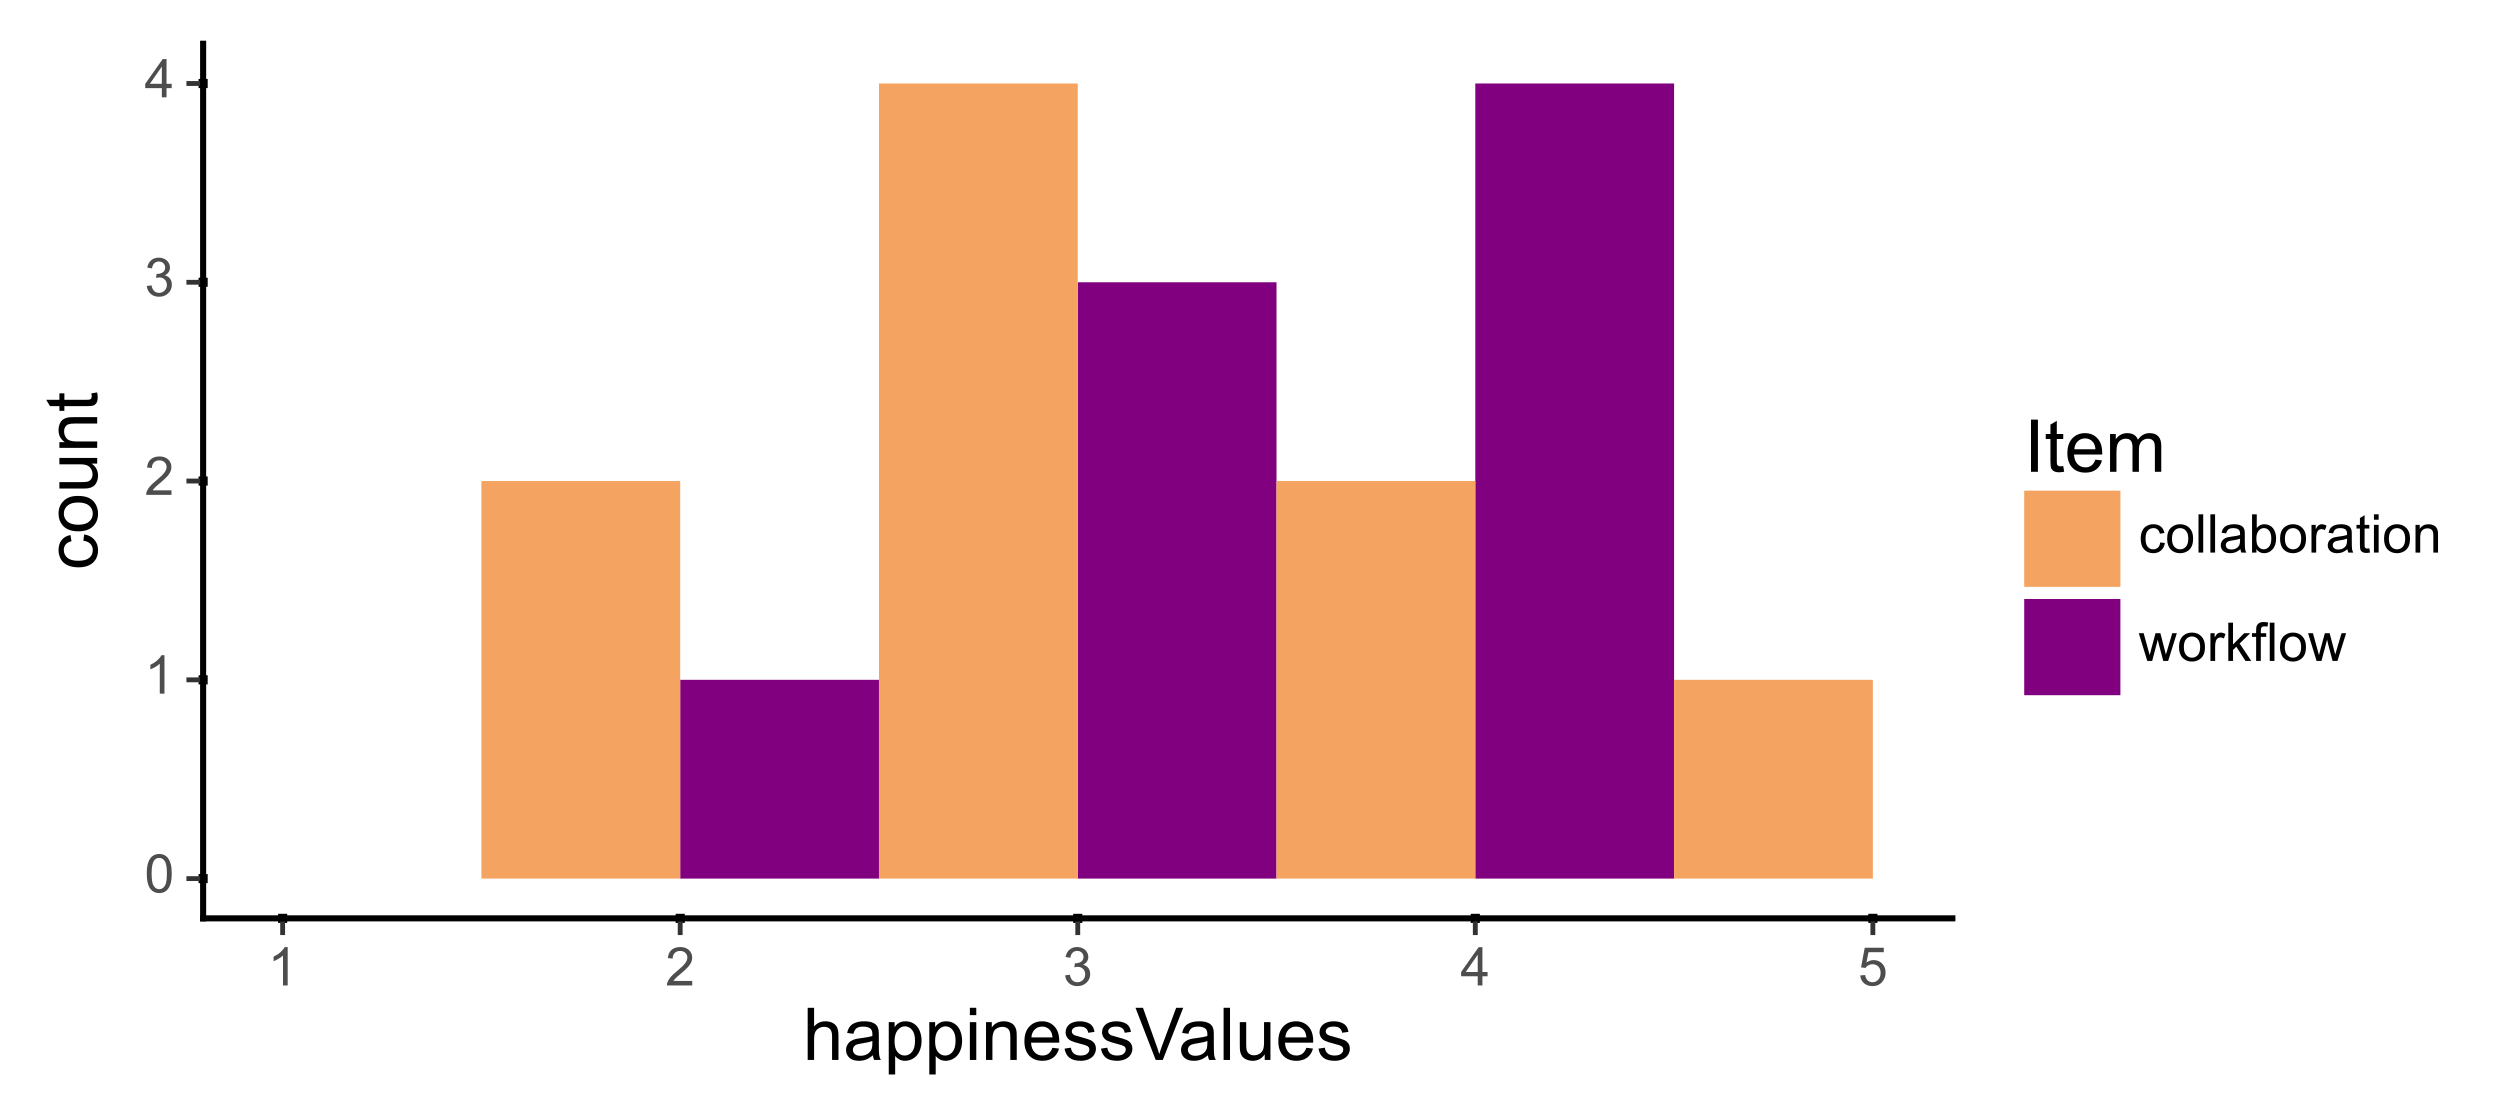
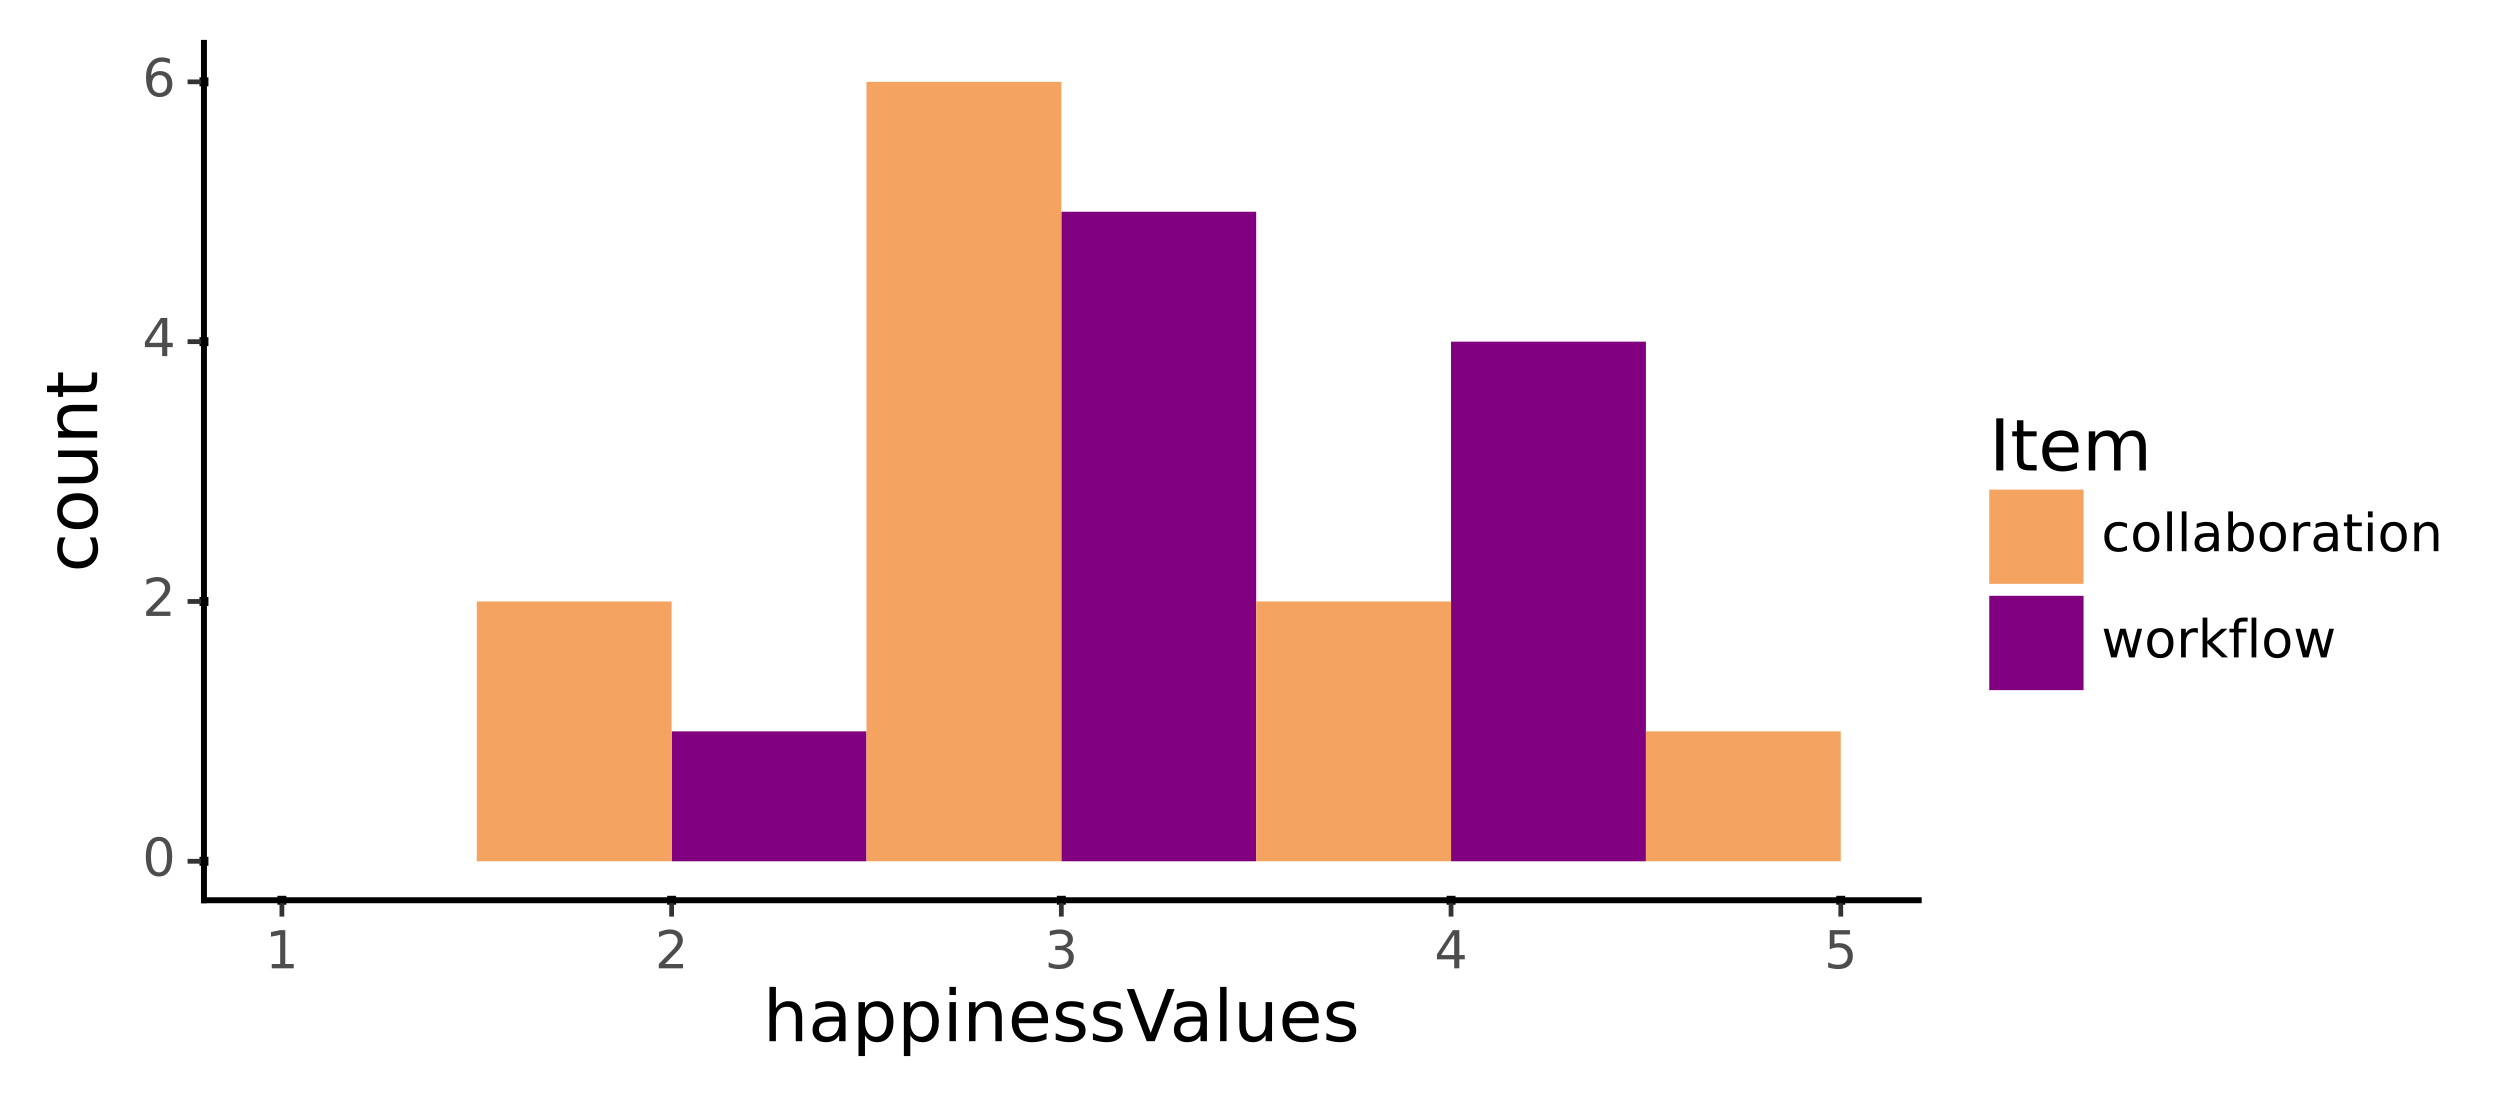
- <svg xmlns="http://www.w3.org/2000/svg" xmlns:xlink="http://www.w3.org/1999/xlink" width="411.607pt" height="184.098pt" viewBox="0 0 411.607 184.098" version="1.1">
+ <svg xmlns="http://www.w3.org/2000/svg" xmlns:xlink="http://www.w3.org/1999/xlink" width="419.886pt" height="185.8pt" viewBox="0 0 419.886 185.8" version="1.1">
  <defs>
    <style type="text/css">*{stroke-linejoin: round; stroke-linecap: butt}</style>
  </defs>
  <g id="figure_1">
    <g id="patch_1">
-       <path d="M 0 184.098  L 411.607 184.098  L 411.607 0  L 0 0  z " style="fill: #ffffff; stroke: #ffffff; stroke-linejoin: miter" />
+       <path d="M 0 185.8  L 419.886 185.8  L 419.886 0  L 0 0  z " style="fill: #ffffff; stroke: #ffffff; stroke-linejoin: miter" />
    </g>
    <g id="axes_1">
      <g id="patch_2">
-         <path d="M 33.444 151.2  L 321.444 151.2  L 321.444 7.2  L 33.444 7.2  z " style="fill: #ffffff" />
+         <path d="M 34.256 151.2  L 322.256 151.2  L 322.256 7.2  L 34.256 7.2  z " style="fill: #ffffff" />
      </g>
      <g id="matplotlib.axis_1">
        <g id="xtick_1">
          <g id="line2d_1">
-             <path d="M 46.535 151.2  " style="fill: none; stroke: #000000; stroke-width: 1.5; stroke-linecap: square" />
+             <path d="M 47.347 151.2  " style="fill: none; stroke: #000000; stroke-width: 1.5; stroke-linecap: square" />
            <defs>
-               <path id="m1991c76f01" d="M 0 0  L 0 2.75  " style="stroke: #333333; stroke-width: 0.8" />
+               <path id="mf382cd0d1a" d="M 0 0  L 0 2.75  " style="stroke: #333333; stroke-width: 0.8" />
            </defs>
            <g>
-               <use xlink:href="#m1991c76f01" x="46.535" y="151.2" style="stroke: #333333; stroke-width: 0.8" />
+               <use xlink:href="#mf382cd0d1a" x="47.347" y="151.2" style="stroke: #333333; stroke-width: 0.8" />
            </g>
          </g>
          <g id="text_1">
-             <g style="fill: #4d4d4d" transform="translate(44.08785 162.2489) scale(0.088 -0.088)">
-               <defs>
-                 <path id="ArialMT-31" d="M 2384 0  L 1822 0  L 1822 3584  Q 1619 3391 1289 3197  Q 959 3003 697 2906  L 697 3450  Q 1169 3672 1522 3987  Q 1875 4303 2022 4600  L 2384 4600  L 2384 0  z " transform="scale(0.015625)" />
-               </defs>
-               <use xlink:href="#ArialMT-31" />
+             <g style="fill: #4d4d4d" transform="translate(44.54728 162.6366) scale(0.088 -0.088)">
+               <defs>
+                 <path id="DejaVuSans-31" d="M 794 531  L 1825 531  L 1825 4091  L 703 3866  L 703 4441  L 1819 4666  L 2450 4666  L 2450 531  L 3481 531  L 3481 0  L 794 0  L 794 531  z " transform="scale(0.015625)" />
+               </defs>
+               <use xlink:href="#DejaVuSans-31" />
            </g>
          </g>
        </g>
        <g id="xtick_2">
          <g id="line2d_2">
-             <path d="M 111.989 151.2  " style="fill: none; stroke: #000000; stroke-width: 1.5; stroke-linecap: square" />
-             <g>
-               <use xlink:href="#m1991c76f01" x="111.989" y="151.2" style="stroke: #333333; stroke-width: 0.8" />
+             <path d="M 112.801 151.2  " style="fill: none; stroke: #000000; stroke-width: 1.5; stroke-linecap: square" />
+             <g>
+               <use xlink:href="#mf382cd0d1a" x="112.801" y="151.2" style="stroke: #333333; stroke-width: 0.8" />
            </g>
          </g>
          <g id="text_2">
-             <g style="fill: #4d4d4d" transform="translate(109.5424 162.2489) scale(0.088 -0.088)">
-               <defs>
-                 <path id="ArialMT-32" d="M 3222 541  L 3222 0  L 194 0  Q 188 203 259 391  Q 375 700 629 1000  Q 884 1300 1366 1694  Q 2113 2306 2375 2664  Q 2638 3022 2638 3341  Q 2638 3675 2398 3904  Q 2159 4134 1775 4134  Q 1369 4134 1125 3890  Q 881 3647 878 3216  L 300 3275  Q 359 3922 746 4261  Q 1134 4600 1788 4600  Q 2447 4600 2831 4234  Q 3216 3869 3216 3328  Q 3216 3053 3103 2787  Q 2991 2522 2730 2228  Q 2469 1934 1863 1422  Q 1356 997 1212 845  Q 1069 694 975 541  L 3222 541  z " transform="scale(0.015625)" />
-               </defs>
-               <use xlink:href="#ArialMT-32" />
+             <g style="fill: #4d4d4d" transform="translate(110.0018 162.6366) scale(0.088 -0.088)">
+               <defs>
+                 <path id="DejaVuSans-32" d="M 1228 531  L 3431 531  L 3431 0  L 469 0  L 469 531  Q 828 903 1448 1529  Q 2069 2156 2228 2338  Q 2531 2678 2651 2914  Q 2772 3150 2772 3378  Q 2772 3750 2511 3984  Q 2250 4219 1831 4219  Q 1534 4219 1204 4116  Q 875 4013 500 3803  L 500 4441  Q 881 4594 1212 4672  Q 1544 4750 1819 4750  Q 2544 4750 2975 4387  Q 3406 4025 3406 3419  Q 3406 3131 3298 2873  Q 3191 2616 2906 2266  Q 2828 2175 2409 1742  Q 1991 1309 1228 531  z " transform="scale(0.015625)" />
+               </defs>
+               <use xlink:href="#DejaVuSans-32" />
            </g>
          </g>
        </g>
        <g id="xtick_3">
          <g id="line2d_3">
-             <path d="M 177.444 151.2  " style="fill: none; stroke: #000000; stroke-width: 1.5; stroke-linecap: square" />
-             <g>
-               <use xlink:href="#m1991c76f01" x="177.444" y="151.2" style="stroke: #333333; stroke-width: 0.8" />
+             <path d="M 178.256 151.2  " style="fill: none; stroke: #000000; stroke-width: 1.5; stroke-linecap: square" />
+             <g>
+               <use xlink:href="#mf382cd0d1a" x="178.256" y="151.2" style="stroke: #333333; stroke-width: 0.8" />
            </g>
          </g>
          <g id="text_3">
-             <g style="fill: #4d4d4d" transform="translate(174.9969 162.2489) scale(0.088 -0.088)">
-               <defs>
-                 <path id="ArialMT-33" d="M 269 1209  L 831 1284  Q 928 806 1161 595  Q 1394 384 1728 384  Q 2125 384 2398 659  Q 2672 934 2672 1341  Q 2672 1728 2419 1979  Q 2166 2231 1775 2231  Q 1616 2231 1378 2169  L 1441 2663  Q 1497 2656 1531 2656  Q 1891 2656 2178 2843  Q 2466 3031 2466 3422  Q 2466 3731 2256 3934  Q 2047 4138 1716 4138  Q 1388 4138 1169 3931  Q 950 3725 888 3313  L 325 3413  Q 428 3978 793 4289  Q 1159 4600 1703 4600  Q 2078 4600 2393 4439  Q 2709 4278 2876 4000  Q 3044 3722 3044 3409  Q 3044 3113 2884 2869  Q 2725 2625 2413 2481  Q 2819 2388 3044 2092  Q 3269 1797 3269 1353  Q 3269 753 2831 336  Q 2394 -81 1725 -81  Q 1122 -81 723 278  Q 325 638 269 1209  z " transform="scale(0.015625)" />
-               </defs>
-               <use xlink:href="#ArialMT-33" />
+             <g style="fill: #4d4d4d" transform="translate(175.4564 162.6366) scale(0.088 -0.088)">
+               <defs>
+                 <path id="DejaVuSans-33" d="M 2597 2516  Q 3050 2419 3304 2112  Q 3559 1806 3559 1356  Q 3559 666 3084 287  Q 2609 -91 1734 -91  Q 1441 -91 1130 -33  Q 819 25 488 141  L 488 750  Q 750 597 1062 519  Q 1375 441 1716 441  Q 2309 441 2620 675  Q 2931 909 2931 1356  Q 2931 1769 2642 2001  Q 2353 2234 1838 2234  L 1294 2234  L 1294 2753  L 1863 2753  Q 2328 2753 2575 2939  Q 2822 3125 2822 3475  Q 2822 3834 2567 4026  Q 2313 4219 1838 4219  Q 1578 4219 1281 4162  Q 984 4106 628 3988  L 628 4550  Q 988 4650 1302 4700  Q 1616 4750 1894 4750  Q 2613 4750 3031 4423  Q 3450 4097 3450 3541  Q 3450 3153 3228 2886  Q 3006 2619 2597 2516  z " transform="scale(0.015625)" />
+               </defs>
+               <use xlink:href="#DejaVuSans-33" />
            </g>
          </g>
        </g>
        <g id="xtick_4">
          <g id="line2d_4">
-             <path d="M 242.898 151.2  " style="fill: none; stroke: #000000; stroke-width: 1.5; stroke-linecap: square" />
-             <g>
-               <use xlink:href="#m1991c76f01" x="242.898" y="151.2" style="stroke: #333333; stroke-width: 0.8" />
+             <path d="M 243.71 151.2  " style="fill: none; stroke: #000000; stroke-width: 1.5; stroke-linecap: square" />
+             <g>
+               <use xlink:href="#mf382cd0d1a" x="243.71" y="151.2" style="stroke: #333333; stroke-width: 0.8" />
            </g>
          </g>
          <g id="text_4">
-             <g style="fill: #4d4d4d" transform="translate(240.4515 162.2489) scale(0.088 -0.088)">
-               <defs>
-                 <path id="ArialMT-34" d="M 2069 0  L 2069 1097  L 81 1097  L 81 1613  L 2172 4581  L 2631 4581  L 2631 1613  L 3250 1613  L 3250 1097  L 2631 1097  L 2631 0  L 2069 0  z M 2069 1613  L 2069 3678  L 634 1613  L 2069 1613  z " transform="scale(0.015625)" />
-               </defs>
-               <use xlink:href="#ArialMT-34" />
+             <g style="fill: #4d4d4d" transform="translate(240.9109 162.6366) scale(0.088 -0.088)">
+               <defs>
+                 <path id="DejaVuSans-34" d="M 2419 4116  L 825 1625  L 2419 1625  L 2419 4116  z M 2253 4666  L 3047 4666  L 3047 1625  L 3713 1625  L 3713 1100  L 3047 1100  L 3047 0  L 2419 0  L 2419 1100  L 313 1100  L 313 1709  L 2253 4666  z " transform="scale(0.015625)" />
+               </defs>
+               <use xlink:href="#DejaVuSans-34" />
            </g>
          </g>
        </g>
        <g id="xtick_5">
          <g id="line2d_5">
-             <path d="M 308.353 151.2  " style="fill: none; stroke: #000000; stroke-width: 1.5; stroke-linecap: square" />
-             <g>
-               <use xlink:href="#m1991c76f01" x="308.353" y="151.2" style="stroke: #333333; stroke-width: 0.8" />
+             <path d="M 309.165 151.2  " style="fill: none; stroke: #000000; stroke-width: 1.5; stroke-linecap: square" />
+             <g>
+               <use xlink:href="#mf382cd0d1a" x="309.165" y="151.2" style="stroke: #333333; stroke-width: 0.8" />
            </g>
          </g>
          <g id="text_5">
-             <g style="fill: #4d4d4d" transform="translate(305.906 162.2489) scale(0.088 -0.088)">
-               <defs>
-                 <path id="ArialMT-35" d="M 266 1200  L 856 1250  Q 922 819 1161 601  Q 1400 384 1738 384  Q 2144 384 2425 690  Q 2706 997 2706 1503  Q 2706 1984 2436 2262  Q 2166 2541 1728 2541  Q 1456 2541 1237 2417  Q 1019 2294 894 2097  L 366 2166  L 809 4519  L 3088 4519  L 3088 3981  L 1259 3981  L 1013 2750  Q 1425 3038 1878 3038  Q 2478 3038 2890 2622  Q 3303 2206 3303 1553  Q 3303 931 2941 478  Q 2500 -78 1738 -78  Q 1113 -78 717 272  Q 322 622 266 1200  z " transform="scale(0.015625)" />
-               </defs>
-               <use xlink:href="#ArialMT-35" />
+             <g style="fill: #4d4d4d" transform="translate(306.3655 162.6366) scale(0.088 -0.088)">
+               <defs>
+                 <path id="DejaVuSans-35" d="M 691 4666  L 3169 4666  L 3169 4134  L 1269 4134  L 1269 2991  Q 1406 3038 1543 3061  Q 1681 3084 1819 3084  Q 2600 3084 3056 2656  Q 3513 2228 3513 1497  Q 3513 744 3044 326  Q 2575 -91 1722 -91  Q 1428 -91 1123 -41  Q 819 9 494 109  L 494 744  Q 775 591 1075 516  Q 1375 441 1709 441  Q 2250 441 2565 725  Q 2881 1009 2881 1497  Q 2881 1984 2565 2268  Q 2250 2553 1709 2553  Q 1456 2553 1204 2497  Q 953 2441 691 2322  L 691 4666  z " transform="scale(0.015625)" />
+               </defs>
+               <use xlink:href="#DejaVuSans-35" />
            </g>
          </g>
        </g>
        <g id="xtick_6" />
        <g id="xtick_7" />
        <g id="xtick_8" />
        <g id="xtick_9" />
        <g id="text_6">
-           <g transform="translate(132.1887 174.5129) scale(0.12 -0.12)">
+           <g transform="translate(128.1428 174.8711) scale(0.12 -0.12)">
            <defs>
-               <path id="ArialMT-68" d="M 422 0  L 422 4581  L 984 4581  L 984 2938  Q 1378 3394 1978 3394  Q 2347 3394 2619 3248  Q 2891 3103 3008 2847  Q 3125 2591 3125 2103  L 3125 0  L 2563 0  L 2563 2103  Q 2563 2525 2380 2717  Q 2197 2909 1863 2909  Q 1613 2909 1392 2779  Q 1172 2650 1078 2428  Q 984 2206 984 1816  L 984 0  L 422 0  z " transform="scale(0.015625)" />
-               <path id="ArialMT-61" d="M 2588 409  Q 2275 144 1986 34  Q 1697 -75 1366 -75  Q 819 -75 525 192  Q 231 459 231 875  Q 231 1119 342 1320  Q 453 1522 633 1644  Q 813 1766 1038 1828  Q 1203 1872 1538 1913  Q 2219 1994 2541 2106  Q 2544 2222 2544 2253  Q 2544 2597 2384 2738  Q 2169 2928 1744 2928  Q 1347 2928 1158 2789  Q 969 2650 878 2297  L 328 2372  Q 403 2725 575 2942  Q 747 3159 1072 3276  Q 1397 3394 1825 3394  Q 2250 3394 2515 3294  Q 2781 3194 2906 3042  Q 3031 2891 3081 2659  Q 3109 2516 3109 2141  L 3109 1391  Q 3109 606 3145 398  Q 3181 191 3288 0  L 2700 0  Q 2613 175 2588 409  z M 2541 1666  Q 2234 1541 1622 1453  Q 1275 1403 1131 1340  Q 988 1278 909 1158  Q 831 1038 831 891  Q 831 666 1001 516  Q 1172 366 1500 366  Q 1825 366 2078 508  Q 2331 650 2450 897  Q 2541 1088 2541 1459  L 2541 1666  z " transform="scale(0.015625)" />
-               <path id="ArialMT-70" d="M 422 -1272  L 422 3319  L 934 3319  L 934 2888  Q 1116 3141 1344 3267  Q 1572 3394 1897 3394  Q 2322 3394 2647 3175  Q 2972 2956 3137 2557  Q 3303 2159 3303 1684  Q 3303 1175 3120 767  Q 2938 359 2589 142  Q 2241 -75 1856 -75  Q 1575 -75 1351 44  Q 1128 163 984 344  L 984 -1272  L 422 -1272  z M 931 1641  Q 931 1000 1190 694  Q 1450 388 1819 388  Q 2194 388 2461 705  Q 2728 1022 2728 1688  Q 2728 2322 2467 2637  Q 2206 2953 1844 2953  Q 1484 2953 1207 2617  Q 931 2281 931 1641  z " transform="scale(0.015625)" />
-               <path id="ArialMT-69" d="M 425 3934  L 425 4581  L 988 4581  L 988 3934  L 425 3934  z M 425 0  L 425 3319  L 988 3319  L 988 0  L 425 0  z " transform="scale(0.015625)" />
-               <path id="ArialMT-6e" d="M 422 0  L 422 3319  L 928 3319  L 928 2847  Q 1294 3394 1984 3394  Q 2284 3394 2536 3286  Q 2788 3178 2913 3003  Q 3038 2828 3088 2588  Q 3119 2431 3119 2041  L 3119 0  L 2556 0  L 2556 2019  Q 2556 2363 2490 2533  Q 2425 2703 2258 2804  Q 2091 2906 1866 2906  Q 1506 2906 1245 2678  Q 984 2450 984 1813  L 984 0  L 422 0  z " transform="scale(0.015625)" />
-               <path id="ArialMT-65" d="M 2694 1069  L 3275 997  Q 3138 488 2766 206  Q 2394 -75 1816 -75  Q 1088 -75 661 373  Q 234 822 234 1631  Q 234 2469 665 2931  Q 1097 3394 1784 3394  Q 2450 3394 2872 2941  Q 3294 2488 3294 1666  Q 3294 1616 3291 1516  L 816 1516  Q 847 969 1125 678  Q 1403 388 1819 388  Q 2128 388 2347 550  Q 2566 713 2694 1069  z M 847 1978  L 2700 1978  Q 2663 2397 2488 2606  Q 2219 2931 1791 2931  Q 1403 2931 1139 2672  Q 875 2413 847 1978  z " transform="scale(0.015625)" />
-               <path id="ArialMT-73" d="M 197 991  L 753 1078  Q 800 744 1014 566  Q 1228 388 1613 388  Q 2000 388 2187 545  Q 2375 703 2375 916  Q 2375 1106 2209 1216  Q 2094 1291 1634 1406  Q 1016 1563 777 1677  Q 538 1791 414 1992  Q 291 2194 291 2438  Q 291 2659 392 2848  Q 494 3038 669 3163  Q 800 3259 1026 3326  Q 1253 3394 1513 3394  Q 1903 3394 2198 3281  Q 2494 3169 2634 2976  Q 2775 2784 2828 2463  L 2278 2388  Q 2241 2644 2061 2787  Q 1881 2931 1553 2931  Q 1166 2931 1000 2803  Q 834 2675 834 2503  Q 834 2394 903 2306  Q 972 2216 1119 2156  Q 1203 2125 1616 2013  Q 2213 1853 2448 1751  Q 2684 1650 2818 1456  Q 2953 1263 2953 975  Q 2953 694 2789 445  Q 2625 197 2315 61  Q 2006 -75 1616 -75  Q 969 -75 630 194  Q 291 463 197 991  z " transform="scale(0.015625)" />
-               <path id="ArialMT-56" d="M 1803 0  L 28 4581  L 684 4581  L 1875 1253  Q 2019 853 2116 503  Q 2222 878 2363 1253  L 3600 4581  L 4219 4581  L 2425 0  L 1803 0  z " transform="scale(0.015625)" />
-               <path id="ArialMT-6c" d="M 409 0  L 409 4581  L 972 4581  L 972 0  L 409 0  z " transform="scale(0.015625)" />
-               <path id="ArialMT-75" d="M 2597 0  L 2597 488  Q 2209 -75 1544 -75  Q 1250 -75 995 37  Q 741 150 617 320  Q 494 491 444 738  Q 409 903 409 1263  L 409 3319  L 972 3319  L 972 1478  Q 972 1038 1006 884  Q 1059 663 1231 536  Q 1403 409 1656 409  Q 1909 409 2131 539  Q 2353 669 2445 892  Q 2538 1116 2538 1541  L 2538 3319  L 3100 3319  L 3100 0  L 2597 0  z " transform="scale(0.015625)" />
+               <path id="DejaVuSans-68" d="M 3513 2113  L 3513 0  L 2938 0  L 2938 2094  Q 2938 2591 2744 2837  Q 2550 3084 2163 3084  Q 1697 3084 1428 2787  Q 1159 2491 1159 1978  L 1159 0  L 581 0  L 581 4863  L 1159 4863  L 1159 2956  Q 1366 3272 1645 3428  Q 1925 3584 2291 3584  Q 2894 3584 3203 3211  Q 3513 2838 3513 2113  z " transform="scale(0.015625)" />
+               <path id="DejaVuSans-61" d="M 2194 1759  Q 1497 1759 1228 1600  Q 959 1441 959 1056  Q 959 750 1161 570  Q 1363 391 1709 391  Q 2188 391 2477 730  Q 2766 1069 2766 1631  L 2766 1759  L 2194 1759  z M 3341 1997  L 3341 0  L 2766 0  L 2766 531  Q 2569 213 2275 61  Q 1981 -91 1556 -91  Q 1019 -91 701 211  Q 384 513 384 1019  Q 384 1609 779 1909  Q 1175 2209 1959 2209  L 2766 2209  L 2766 2266  Q 2766 2663 2505 2880  Q 2244 3097 1772 3097  Q 1472 3097 1187 3025  Q 903 2953 641 2809  L 641 3341  Q 956 3463 1253 3523  Q 1550 3584 1831 3584  Q 2591 3584 2966 3190  Q 3341 2797 3341 1997  z " transform="scale(0.015625)" />
+               <path id="DejaVuSans-70" d="M 1159 525  L 1159 -1331  L 581 -1331  L 581 3500  L 1159 3500  L 1159 2969  Q 1341 3281 1617 3432  Q 1894 3584 2278 3584  Q 2916 3584 3314 3078  Q 3713 2572 3713 1747  Q 3713 922 3314 415  Q 2916 -91 2278 -91  Q 1894 -91 1617 61  Q 1341 213 1159 525  z M 3116 1747  Q 3116 2381 2855 2742  Q 2594 3103 2138 3103  Q 1681 3103 1420 2742  Q 1159 2381 1159 1747  Q 1159 1113 1420 752  Q 1681 391 2138 391  Q 2594 391 2855 752  Q 3116 1113 3116 1747  z " transform="scale(0.015625)" />
+               <path id="DejaVuSans-69" d="M 603 3500  L 1178 3500  L 1178 0  L 603 0  L 603 3500  z M 603 4863  L 1178 4863  L 1178 4134  L 603 4134  L 603 4863  z " transform="scale(0.015625)" />
+               <path id="DejaVuSans-6e" d="M 3513 2113  L 3513 0  L 2938 0  L 2938 2094  Q 2938 2591 2744 2837  Q 2550 3084 2163 3084  Q 1697 3084 1428 2787  Q 1159 2491 1159 1978  L 1159 0  L 581 0  L 581 3500  L 1159 3500  L 1159 2956  Q 1366 3272 1645 3428  Q 1925 3584 2291 3584  Q 2894 3584 3203 3211  Q 3513 2838 3513 2113  z " transform="scale(0.015625)" />
+               <path id="DejaVuSans-65" d="M 3597 1894  L 3597 1613  L 953 1613  Q 991 1019 1311 708  Q 1631 397 2203 397  Q 2534 397 2845 478  Q 3156 559 3463 722  L 3463 178  Q 3153 47 2828 -22  Q 2503 -91 2169 -91  Q 1331 -91 842 396  Q 353 884 353 1716  Q 353 2575 817 3079  Q 1281 3584 2069 3584  Q 2775 3584 3186 3129  Q 3597 2675 3597 1894  z M 3022 2063  Q 3016 2534 2758 2815  Q 2500 3097 2075 3097  Q 1594 3097 1305 2825  Q 1016 2553 972 2059  L 3022 2063  z " transform="scale(0.015625)" />
+               <path id="DejaVuSans-73" d="M 2834 3397  L 2834 2853  Q 2591 2978 2328 3040  Q 2066 3103 1784 3103  Q 1356 3103 1142 2972  Q 928 2841 928 2578  Q 928 2378 1081 2264  Q 1234 2150 1697 2047  L 1894 2003  Q 2506 1872 2764 1633  Q 3022 1394 3022 966  Q 3022 478 2636 193  Q 2250 -91 1575 -91  Q 1294 -91 989 -36  Q 684 19 347 128  L 347 722  Q 666 556 975 473  Q 1284 391 1588 391  Q 1994 391 2212 530  Q 2431 669 2431 922  Q 2431 1156 2273 1281  Q 2116 1406 1581 1522  L 1381 1569  Q 847 1681 609 1914  Q 372 2147 372 2553  Q 372 3047 722 3315  Q 1072 3584 1716 3584  Q 2034 3584 2315 3537  Q 2597 3491 2834 3397  z " transform="scale(0.015625)" />
+               <path id="DejaVuSans-56" d="M 1831 0  L 50 4666  L 709 4666  L 2188 738  L 3669 4666  L 4325 4666  L 2547 0  L 1831 0  z " transform="scale(0.015625)" />
+               <path id="DejaVuSans-6c" d="M 603 4863  L 1178 4863  L 1178 0  L 603 0  L 603 4863  z " transform="scale(0.015625)" />
+               <path id="DejaVuSans-75" d="M 544 1381  L 544 3500  L 1119 3500  L 1119 1403  Q 1119 906 1312 657  Q 1506 409 1894 409  Q 2359 409 2629 706  Q 2900 1003 2900 1516  L 2900 3500  L 3475 3500  L 3475 0  L 2900 0  L 2900 538  Q 2691 219 2414 64  Q 2138 -91 1772 -91  Q 1169 -91 856 284  Q 544 659 544 1381  z M 1991 3584  L 1991 3584  z " transform="scale(0.015625)" />
            </defs>
-             <use xlink:href="#ArialMT-68" />
-             <use xlink:href="#ArialMT-61" x="55.615" />
-             <use xlink:href="#ArialMT-70" x="111.23" />
-             <use xlink:href="#ArialMT-70" x="166.846" />
-             <use xlink:href="#ArialMT-69" x="222.461" />
-             <use xlink:href="#ArialMT-6e" x="244.678" />
-             <use xlink:href="#ArialMT-65" x="300.293" />
-             <use xlink:href="#ArialMT-73" x="355.908" />
-             <use xlink:href="#ArialMT-73" x="405.908" />
-             <use xlink:href="#ArialMT-56" x="455.908" />
-             <use xlink:href="#ArialMT-61" x="515.232" />
-             <use xlink:href="#ArialMT-6c" x="570.848" />
-             <use xlink:href="#ArialMT-75" x="593.064" />
-             <use xlink:href="#ArialMT-65" x="648.68" />
-             <use xlink:href="#ArialMT-73" x="704.295" />
+             <use xlink:href="#DejaVuSans-68" />
+             <use xlink:href="#DejaVuSans-61" x="63.379" />
+             <use xlink:href="#DejaVuSans-70" x="124.658" />
+             <use xlink:href="#DejaVuSans-70" x="188.135" />
+             <use xlink:href="#DejaVuSans-69" x="251.611" />
+             <use xlink:href="#DejaVuSans-6e" x="279.395" />
+             <use xlink:href="#DejaVuSans-65" x="342.773" />
+             <use xlink:href="#DejaVuSans-73" x="404.297" />
+             <use xlink:href="#DejaVuSans-73" x="456.396" />
+             <use xlink:href="#DejaVuSans-56" x="508.496" />
+             <use xlink:href="#DejaVuSans-61" x="569.154" />
+             <use xlink:href="#DejaVuSans-6c" x="630.434" />
+             <use xlink:href="#DejaVuSans-75" x="658.217" />
+             <use xlink:href="#DejaVuSans-65" x="721.596" />
+             <use xlink:href="#DejaVuSans-73" x="783.119" />
          </g>
        </g>
      </g>
      <g id="matplotlib.axis_2">
        <g id="ytick_1">
          <g id="line2d_6">
-             <path d="M 33.444 144.655  " style="fill: none; stroke: #000000; stroke-width: 1.5; stroke-linecap: square" />
+             <path d="M 34.256 144.655  " style="fill: none; stroke: #000000; stroke-width: 1.5; stroke-linecap: square" />
            <defs>
-               <path id="mb2a3e11e54" d="M 0 0  L -2.75 0  " style="stroke: #333333; stroke-width: 0.8" />
+               <path id="mf2bd1c5e97" d="M 0 0  L -2.75 0  " style="stroke: #333333; stroke-width: 0.8" />
            </defs>
            <g>
-               <use xlink:href="#mb2a3e11e54" x="33.444" y="144.655" style="stroke: #333333; stroke-width: 0.8" />
+               <use xlink:href="#mf2bd1c5e97" x="34.256" y="144.655" style="stroke: #333333; stroke-width: 0.8" />
            </g>
          </g>
          <g id="text_7">
-             <g style="fill: #4d4d4d" transform="translate(23.80013 146.9295) scale(0.088 -0.088)">
-               <defs>
-                 <path id="ArialMT-30" d="M 266 2259  Q 266 3072 433 3567  Q 600 4063 929 4331  Q 1259 4600 1759 4600  Q 2128 4600 2406 4451  Q 2684 4303 2865 4023  Q 3047 3744 3150 3342  Q 3253 2941 3253 2259  Q 3253 1453 3087 958  Q 2922 463 2592 192  Q 2263 -78 1759 -78  Q 1097 -78 719 397  Q 266 969 266 2259  z M 844 2259  Q 844 1131 1108 757  Q 1372 384 1759 384  Q 2147 384 2411 759  Q 2675 1134 2675 2259  Q 2675 3391 2411 3762  Q 2147 4134 1753 4134  Q 1366 4134 1134 3806  Q 844 3388 844 2259  z " transform="scale(0.015625)" />
-               </defs>
-               <use xlink:href="#ArialMT-30" />
+             <g style="fill: #4d4d4d" transform="translate(23.90687 147.0828) scale(0.088 -0.088)">
+               <defs>
+                 <path id="DejaVuSans-30" d="M 2034 4250  Q 1547 4250 1301 3770  Q 1056 3291 1056 2328  Q 1056 1369 1301 889  Q 1547 409 2034 409  Q 2525 409 2770 889  Q 3016 1369 3016 2328  Q 3016 3291 2770 3770  Q 2525 4250 2034 4250  z M 2034 4750  Q 2819 4750 3233 4129  Q 3647 3509 3647 2328  Q 3647 1150 3233 529  Q 2819 -91 2034 -91  Q 1250 -91 836 529  Q 422 1150 422 2328  Q 422 3509 836 4129  Q 1250 4750 2034 4750  z " transform="scale(0.015625)" />
+               </defs>
+               <use xlink:href="#DejaVuSans-30" />
            </g>
          </g>
        </g>
        <g id="ytick_2">
          <g id="line2d_7">
-             <path d="M 33.444 111.927  " style="fill: none; stroke: #000000; stroke-width: 1.5; stroke-linecap: square" />
-             <g>
-               <use xlink:href="#mb2a3e11e54" x="33.444" y="111.927" style="stroke: #333333; stroke-width: 0.8" />
+             <path d="M 34.256 101.018  " style="fill: none; stroke: #000000; stroke-width: 1.5; stroke-linecap: square" />
+             <g>
+               <use xlink:href="#mf2bd1c5e97" x="34.256" y="101.018" style="stroke: #333333; stroke-width: 0.8" />
            </g>
          </g>
          <g id="text_8">
-             <g style="fill: #4d4d4d" transform="translate(23.80013 114.2022) scale(0.088 -0.088)">
-               <use xlink:href="#ArialMT-31" />
+             <g style="fill: #4d4d4d" transform="translate(23.90687 103.4464) scale(0.088 -0.088)">
+               <use xlink:href="#DejaVuSans-32" />
            </g>
          </g>
        </g>
        <g id="ytick_3">
          <g id="line2d_8">
-             <path d="M 33.444 79.2  " style="fill: none; stroke: #000000; stroke-width: 1.5; stroke-linecap: square" />
-             <g>
-               <use xlink:href="#mb2a3e11e54" x="33.444" y="79.2" style="stroke: #333333; stroke-width: 0.8" />
+             <path d="M 34.256 57.382  " style="fill: none; stroke: #000000; stroke-width: 1.5; stroke-linecap: square" />
+             <g>
+               <use xlink:href="#mf2bd1c5e97" x="34.256" y="57.382" style="stroke: #333333; stroke-width: 0.8" />
            </g>
          </g>
          <g id="text_9">
-             <g style="fill: #4d4d4d" transform="translate(23.80013 81.47494) scale(0.088 -0.088)">
-               <use xlink:href="#ArialMT-32" />
+             <g style="fill: #4d4d4d" transform="translate(23.90687 59.81007) scale(0.088 -0.088)">
+               <use xlink:href="#DejaVuSans-34" />
            </g>
          </g>
        </g>
        <g id="ytick_4">
          <g id="line2d_9">
-             <path d="M 33.444 46.473  " style="fill: none; stroke: #000000; stroke-width: 1.5; stroke-linecap: square" />
-             <g>
-               <use xlink:href="#mb2a3e11e54" x="33.444" y="46.473" style="stroke: #333333; stroke-width: 0.8" />
+             <path d="M 34.256 13.745  " style="fill: none; stroke: #000000; stroke-width: 1.5; stroke-linecap: square" />
+             <g>
+               <use xlink:href="#mf2bd1c5e97" x="34.256" y="13.745" style="stroke: #333333; stroke-width: 0.8" />
            </g>
          </g>
          <g id="text_10">
-             <g style="fill: #4d4d4d" transform="translate(23.80013 48.74766) scale(0.088 -0.088)">
-               <use xlink:href="#ArialMT-33" />
-             </g>
-           </g>
-         </g>
-         <g id="ytick_5">
-           <g id="line2d_10">
-             <path d="M 33.444 13.745  " style="fill: none; stroke: #000000; stroke-width: 1.5; stroke-linecap: square" />
-             <g>
-               <use xlink:href="#mb2a3e11e54" x="33.444" y="13.745" style="stroke: #333333; stroke-width: 0.8" />
-             </g>
-           </g>
-           <g id="text_11">
-             <g style="fill: #4d4d4d" transform="translate(23.80013 16.02039) scale(0.088 -0.088)">
-               <use xlink:href="#ArialMT-34" />
-             </g>
-           </g>
-         </g>
+             <g style="fill: #4d4d4d" transform="translate(23.90687 16.17371) scale(0.088 -0.088)">
+               <defs>
+                 <path id="DejaVuSans-36" d="M 2113 2584  Q 1688 2584 1439 2293  Q 1191 2003 1191 1497  Q 1191 994 1439 701  Q 1688 409 2113 409  Q 2538 409 2786 701  Q 3034 994 3034 1497  Q 3034 2003 2786 2293  Q 2538 2584 2113 2584  z M 3366 4563  L 3366 3988  Q 3128 4100 2886 4159  Q 2644 4219 2406 4219  Q 1781 4219 1451 3797  Q 1122 3375 1075 2522  Q 1259 2794 1537 2939  Q 1816 3084 2150 3084  Q 2853 3084 3261 2657  Q 3669 2231 3669 1497  Q 3669 778 3244 343  Q 2819 -91 2113 -91  Q 1303 -91 875 529  Q 447 1150 447 2328  Q 447 3434 972 4092  Q 1497 4750 2381 4750  Q 2619 4750 2861 4703  Q 3103 4656 3366 4563  z " transform="scale(0.015625)" />
+               </defs>
+               <use xlink:href="#DejaVuSans-36" />
+             </g>
+           </g>
+         </g>
+         <g id="ytick_5" />
        <g id="ytick_6" />
        <g id="ytick_7" />
-         <g id="ytick_8" />
-         <g id="ytick_9" />
-         <g id="text_12">
-           <g transform="translate(16.00231 93.87656) rotate(-90) scale(0.12 -0.12)">
+         <g id="text_11">
+           <g transform="translate(16.31812 96.1275) rotate(-90) scale(0.12 -0.12)">
            <defs>
-               <path id="ArialMT-63" d="M 2588 1216  L 3141 1144  Q 3050 572 2676 248  Q 2303 -75 1759 -75  Q 1078 -75 664 370  Q 250 816 250 1647  Q 250 2184 428 2587  Q 606 2991 970 3192  Q 1334 3394 1763 3394  Q 2303 3394 2647 3120  Q 2991 2847 3088 2344  L 2541 2259  Q 2463 2594 2264 2762  Q 2066 2931 1784 2931  Q 1359 2931 1093 2626  Q 828 2322 828 1663  Q 828 994 1084 691  Q 1341 388 1753 388  Q 2084 388 2306 591  Q 2528 794 2588 1216  z " transform="scale(0.015625)" />
-               <path id="ArialMT-6f" d="M 213 1659  Q 213 2581 725 3025  Q 1153 3394 1769 3394  Q 2453 3394 2887 2945  Q 3322 2497 3322 1706  Q 3322 1066 3130 698  Q 2938 331 2570 128  Q 2203 -75 1769 -75  Q 1072 -75 642 372  Q 213 819 213 1659  z M 791 1659  Q 791 1022 1069 705  Q 1347 388 1769 388  Q 2188 388 2466 706  Q 2744 1025 2744 1678  Q 2744 2294 2464 2611  Q 2184 2928 1769 2928  Q 1347 2928 1069 2612  Q 791 2297 791 1659  z " transform="scale(0.015625)" />
-               <path id="ArialMT-74" d="M 1650 503  L 1731 6  Q 1494 -44 1306 -44  Q 1000 -44 831 53  Q 663 150 594 308  Q 525 466 525 972  L 525 2881  L 113 2881  L 113 3319  L 525 3319  L 525 4141  L 1084 4478  L 1084 3319  L 1650 3319  L 1650 2881  L 1084 2881  L 1084 941  Q 1084 700 1114 631  Q 1144 563 1211 522  Q 1278 481 1403 481  Q 1497 481 1650 503  z " transform="scale(0.015625)" />
+               <path id="DejaVuSans-63" d="M 3122 3366  L 3122 2828  Q 2878 2963 2633 3030  Q 2388 3097 2138 3097  Q 1578 3097 1268 2742  Q 959 2388 959 1747  Q 959 1106 1268 751  Q 1578 397 2138 397  Q 2388 397 2633 464  Q 2878 531 3122 666  L 3122 134  Q 2881 22 2623 -34  Q 2366 -91 2075 -91  Q 1284 -91 818 406  Q 353 903 353 1747  Q 353 2603 823 3093  Q 1294 3584 2113 3584  Q 2378 3584 2631 3529  Q 2884 3475 3122 3366  z " transform="scale(0.015625)" />
+               <path id="DejaVuSans-6f" d="M 1959 3097  Q 1497 3097 1228 2736  Q 959 2375 959 1747  Q 959 1119 1226 758  Q 1494 397 1959 397  Q 2419 397 2687 759  Q 2956 1122 2956 1747  Q 2956 2369 2687 2733  Q 2419 3097 1959 3097  z M 1959 3584  Q 2709 3584 3137 3096  Q 3566 2609 3566 1747  Q 3566 888 3137 398  Q 2709 -91 1959 -91  Q 1206 -91 779 398  Q 353 888 353 1747  Q 353 2609 779 3096  Q 1206 3584 1959 3584  z " transform="scale(0.015625)" />
+               <path id="DejaVuSans-74" d="M 1172 4494  L 1172 3500  L 2356 3500  L 2356 3053  L 1172 3053  L 1172 1153  Q 1172 725 1289 603  Q 1406 481 1766 481  L 2356 481  L 2356 0  L 1766 0  Q 1100 0 847 248  Q 594 497 594 1153  L 594 3053  L 172 3053  L 172 3500  L 594 3500  L 594 4494  L 1172 4494  z " transform="scale(0.015625)" />
            </defs>
-             <use xlink:href="#ArialMT-63" />
-             <use xlink:href="#ArialMT-6f" x="50" />
-             <use xlink:href="#ArialMT-75" x="105.615" />
-             <use xlink:href="#ArialMT-6e" x="161.23" />
-             <use xlink:href="#ArialMT-74" x="216.846" />
+             <use xlink:href="#DejaVuSans-63" />
+             <use xlink:href="#DejaVuSans-6f" x="54.98" />
+             <use xlink:href="#DejaVuSans-75" x="116.162" />
+             <use xlink:href="#DejaVuSans-6e" x="179.541" />
+             <use xlink:href="#DejaVuSans-74" x="242.92" />
          </g>
        </g>
      </g>
      <g id="patch_3">
-         <path d="M 33.444 151.2  L 33.444 7.2  " style="fill: none; stroke: #000000; stroke-linejoin: miter; stroke-linecap: square" />
+         <path d="M 34.256 151.2  L 34.256 7.2  " style="fill: none; stroke: #000000; stroke-linejoin: miter; stroke-linecap: square" />
      </g>
      <g id="patch_4">
-         <path d="M 33.444 151.2  L 321.444 151.2  " style="fill: none; stroke: #000000; stroke-linejoin: miter; stroke-linecap: square" />
+         <path d="M 34.256 151.2  L 322.256 151.2  " style="fill: none; stroke: #000000; stroke-linejoin: miter; stroke-linecap: square" />
      </g>
      <g id="PolyCollection_1">
-         <path d="M 46.535 144.655  L 46.535 144.655  L 79.262 144.655  L 79.262 144.655  z " clip-path="url(#p72ffdedf65)" style="fill: #800080" />
-         <path d="M 111.989 144.655  L 111.989 111.927  L 144.716 111.927  L 144.716 144.655  z " clip-path="url(#p72ffdedf65)" style="fill: #800080" />
-         <path d="M 79.262 144.655  L 79.262 79.2  L 111.989 79.2  L 111.989 144.655  z " clip-path="url(#p72ffdedf65)" style="fill: #f4a460" />
-         <path d="M 177.444 144.655  L 177.444 46.473  L 210.171 46.473  L 210.171 144.655  z " clip-path="url(#p72ffdedf65)" style="fill: #800080" />
-         <path d="M 144.716 144.655  L 144.716 13.745  L 177.444 13.745  L 177.444 144.655  z " clip-path="url(#p72ffdedf65)" style="fill: #f4a460" />
-         <path d="M 242.898 144.655  L 242.898 13.745  L 275.626 13.745  L 275.626 144.655  z " clip-path="url(#p72ffdedf65)" style="fill: #800080" />
-         <path d="M 210.171 144.655  L 210.171 79.2  L 242.898 79.2  L 242.898 144.655  z " clip-path="url(#p72ffdedf65)" style="fill: #f4a460" />
-         <path d="M 275.626 144.655  L 275.626 111.927  L 308.353 111.927  L 308.353 144.655  z " clip-path="url(#p72ffdedf65)" style="fill: #f4a460" />
+         <path d="M 47.347 144.655  L 47.347 144.655  L 80.074 144.655  L 80.074 144.655  z " clip-path="url(#p978d9ae783)" style="fill: #800080" />
+         <path d="M 112.801 144.655  L 112.801 122.836  L 145.529 122.836  L 145.529 144.655  z " clip-path="url(#p978d9ae783)" style="fill: #800080" />
+         <path d="M 80.074 144.655  L 80.074 101.018  L 112.801 101.018  L 112.801 144.655  z " clip-path="url(#p978d9ae783)" style="fill: #f4a460" />
+         <path d="M 178.256 144.655  L 178.256 35.564  L 210.983 35.564  L 210.983 144.655  z " clip-path="url(#p978d9ae783)" style="fill: #800080" />
+         <path d="M 145.529 144.655  L 145.529 13.745  L 178.256 13.745  L 178.256 144.655  z " clip-path="url(#p978d9ae783)" style="fill: #f4a460" />
+         <path d="M 243.71 144.655  L 243.71 57.382  L 276.438 57.382  L 276.438 144.655  z " clip-path="url(#p978d9ae783)" style="fill: #800080" />
+         <path d="M 210.983 144.655  L 210.983 101.018  L 243.71 101.018  L 243.71 144.655  z " clip-path="url(#p978d9ae783)" style="fill: #f4a460" />
+         <path d="M 276.438 144.655  L 276.438 122.836  L 309.165 122.836  L 309.165 144.655  z " clip-path="url(#p978d9ae783)" style="fill: #f4a460" />
      </g>
    </g>
    <g id="axes_2">
      <g id="patch_5">
-         <path d="M 7.2 176.35  L 321.444 176.35  L 321.444 7.2  L 7.2 7.2  L 7.2 176.35  z " style="fill: none; opacity: 0" />
+         <path d="M 7.356 178.6  L 322.256 178.6  L 322.256 7.2  L 7.356 7.2  L 7.356 178.6  z " style="fill: none; opacity: 0" />
      </g>
      <g id="matplotlib.axis_3" />
      <g id="matplotlib.axis_4" />
      <g id="patch_6">
-         <path d="M 330.871 116.862  L 404.407 116.862  L 404.407 66.688  L 330.871 66.688  z " style="fill: #ffffff" />
+         <path d="M 331.703 118.307  L 412.686 118.307  L 412.686 67.493  L 331.703 67.493  z " style="fill: #ffffff" />
+       </g>
+       <g id="text_12">
+         <g transform="translate(334.1029 79.01125) scale(0.12 -0.12)">
+           <defs>
+             <path id="DejaVuSans-49" d="M 628 4666  L 1259 4666  L 1259 0  L 628 0  L 628 4666  z " transform="scale(0.015625)" />
+             <path id="DejaVuSans-6d" d="M 3328 2828  Q 3544 3216 3844 3400  Q 4144 3584 4550 3584  Q 5097 3584 5394 3201  Q 5691 2819 5691 2113  L 5691 0  L 5113 0  L 5113 2094  Q 5113 2597 4934 2840  Q 4756 3084 4391 3084  Q 3944 3084 3684 2787  Q 3425 2491 3425 1978  L 3425 0  L 2847 0  L 2847 2094  Q 2847 2600 2669 2842  Q 2491 3084 2119 3084  Q 1678 3084 1418 2786  Q 1159 2488 1159 1978  L 1159 0  L 581 0  L 581 3500  L 1159 3500  L 1159 2956  Q 1356 3278 1631 3431  Q 1906 3584 2284 3584  Q 2666 3584 2933 3390  Q 3200 3197 3328 2828  z " transform="scale(0.015625)" />
+           </defs>
+           <use xlink:href="#DejaVuSans-49" />
+           <use xlink:href="#DejaVuSans-74" x="29.492" />
+           <use xlink:href="#DejaVuSans-65" x="68.701" />
+           <use xlink:href="#DejaVuSans-6d" x="130.225" />
+         </g>
+       </g>
+       <g id="patch_7">
+         <path d="M 334.103 98.067  L 349.943 98.067  L 349.943 82.227  L 334.103 82.227  L 334.103 98.067  z " clip-path="url(#pbd1d826bfa)" style="fill: none" />
+       </g>
+       <g id="patch_8">
+         <path d="M 334.103 98.067  L 349.943 98.067  L 349.943 82.227  L 334.103 82.227  z " clip-path="url(#pbd1d826bfa)" style="fill: #f4a460" />
      </g>
      <g id="text_13">
-         <g transform="translate(333.2711 77.67719) scale(0.12 -0.12)">
+         <g transform="translate(352.9429 92.57512) scale(0.088 -0.088)">
          <defs>
-             <path id="ArialMT-49" d="M 597 0  L 597 4581  L 1203 4581  L 1203 0  L 597 0  z " transform="scale(0.015625)" />
-             <path id="ArialMT-6d" d="M 422 0  L 422 3319  L 925 3319  L 925 2853  Q 1081 3097 1340 3245  Q 1600 3394 1931 3394  Q 2300 3394 2536 3241  Q 2772 3088 2869 2813  Q 3263 3394 3894 3394  Q 4388 3394 4653 3120  Q 4919 2847 4919 2278  L 4919 0  L 4359 0  L 4359 2091  Q 4359 2428 4304 2576  Q 4250 2725 4106 2815  Q 3963 2906 3769 2906  Q 3419 2906 3187 2673  Q 2956 2441 2956 1928  L 2956 0  L 2394 0  L 2394 2156  Q 2394 2531 2256 2718  Q 2119 2906 1806 2906  Q 1569 2906 1367 2781  Q 1166 2656 1075 2415  Q 984 2175 984 1722  L 984 0  L 422 0  z " transform="scale(0.015625)" />
+             <path id="DejaVuSans-62" d="M 3116 1747  Q 3116 2381 2855 2742  Q 2594 3103 2138 3103  Q 1681 3103 1420 2742  Q 1159 2381 1159 1747  Q 1159 1113 1420 752  Q 1681 391 2138 391  Q 2594 391 2855 752  Q 3116 1113 3116 1747  z M 1159 2969  Q 1341 3281 1617 3432  Q 1894 3584 2278 3584  Q 2916 3584 3314 3078  Q 3713 2572 3713 1747  Q 3713 922 3314 415  Q 2916 -91 2278 -91  Q 1894 -91 1617 61  Q 1341 213 1159 525  L 1159 0  L 581 0  L 581 4863  L 1159 4863  L 1159 2969  z " transform="scale(0.015625)" />
+             <path id="DejaVuSans-72" d="M 2631 2963  Q 2534 3019 2420 3045  Q 2306 3072 2169 3072  Q 1681 3072 1420 2755  Q 1159 2438 1159 1844  L 1159 0  L 581 0  L 581 3500  L 1159 3500  L 1159 2956  Q 1341 3275 1631 3429  Q 1922 3584 2338 3584  Q 2397 3584 2469 3576  Q 2541 3569 2628 3553  L 2631 2963  z " transform="scale(0.015625)" />
          </defs>
-           <use xlink:href="#ArialMT-49" />
-           <use xlink:href="#ArialMT-74" x="27.783" />
-           <use xlink:href="#ArialMT-65" x="55.566" />
-           <use xlink:href="#ArialMT-6d" x="111.182" />
-         </g>
-       </g>
-       <g id="patch_7">
-         <path d="M 333.271 96.622  L 349.111 96.622  L 349.111 80.782  L 333.271 80.782  L 333.271 96.622  z " clip-path="url(#pe85f6f3e77)" style="fill: none" />
-       </g>
-       <g id="patch_8">
-         <path d="M 333.271 96.622  L 349.111 96.622  L 349.111 80.782  L 333.271 80.782  z " clip-path="url(#pe85f6f3e77)" style="fill: #f4a460" />
+           <use xlink:href="#DejaVuSans-63" />
+           <use xlink:href="#DejaVuSans-6f" x="54.98" />
+           <use xlink:href="#DejaVuSans-6c" x="116.162" />
+           <use xlink:href="#DejaVuSans-6c" x="143.945" />
+           <use xlink:href="#DejaVuSans-61" x="171.729" />
+           <use xlink:href="#DejaVuSans-62" x="233.008" />
+           <use xlink:href="#DejaVuSans-6f" x="296.484" />
+           <use xlink:href="#DejaVuSans-72" x="357.666" />
+           <use xlink:href="#DejaVuSans-61" x="398.779" />
+           <use xlink:href="#DejaVuSans-74" x="460.059" />
+           <use xlink:href="#DejaVuSans-69" x="499.268" />
+           <use xlink:href="#DejaVuSans-6f" x="527.051" />
+           <use xlink:href="#DejaVuSans-6e" x="588.232" />
+         </g>
+       </g>
+       <g id="patch_9">
+         <path d="M 334.103 115.907  L 349.943 115.907  L 349.943 100.067  L 334.103 100.067  L 334.103 115.907  z " clip-path="url(#pa6ca138c1c)" style="fill: none" />
+       </g>
+       <g id="patch_10">
+         <path d="M 334.103 115.907  L 349.943 115.907  L 349.943 100.067  L 334.103 100.067  z " clip-path="url(#pa6ca138c1c)" style="fill: #800080" />
      </g>
      <g id="text_14">
-         <g transform="translate(352.1111 90.97713) scale(0.088 -0.088)">
+         <g transform="translate(352.9429 110.4151) scale(0.088 -0.088)">
          <defs>
-             <path id="ArialMT-62" d="M 941 0  L 419 0  L 419 4581  L 981 4581  L 981 2947  Q 1338 3394 1891 3394  Q 2197 3394 2470 3270  Q 2744 3147 2920 2923  Q 3097 2700 3197 2384  Q 3297 2069 3297 1709  Q 3297 856 2875 390  Q 2453 -75 1863 -75  Q 1275 -75 941 416  L 941 0  z M 934 1684  Q 934 1088 1097 822  Q 1363 388 1816 388  Q 2184 388 2453 708  Q 2722 1028 2722 1663  Q 2722 2313 2464 2622  Q 2206 2931 1841 2931  Q 1472 2931 1203 2611  Q 934 2291 934 1684  z " transform="scale(0.015625)" />
-             <path id="ArialMT-72" d="M 416 0  L 416 3319  L 922 3319  L 922 2816  Q 1116 3169 1280 3281  Q 1444 3394 1641 3394  Q 1925 3394 2219 3213  L 2025 2691  Q 1819 2813 1613 2813  Q 1428 2813 1281 2702  Q 1134 2591 1072 2394  Q 978 2094 978 1738  L 978 0  L 416 0  z " transform="scale(0.015625)" />
+             <path id="DejaVuSans-77" d="M 269 3500  L 844 3500  L 1563 769  L 2278 3500  L 2956 3500  L 3675 769  L 4391 3500  L 4966 3500  L 4050 0  L 3372 0  L 2619 2869  L 1863 0  L 1184 0  L 269 3500  z " transform="scale(0.015625)" />
+             <path id="DejaVuSans-6b" d="M 581 4863  L 1159 4863  L 1159 1991  L 2875 3500  L 3609 3500  L 1753 1863  L 3688 0  L 2938 0  L 1159 1709  L 1159 0  L 581 0  L 581 4863  z " transform="scale(0.015625)" />
+             <path id="DejaVuSans-66" d="M 2375 4863  L 2375 4384  L 1825 4384  Q 1516 4384 1395 4259  Q 1275 4134 1275 3809  L 1275 3500  L 2222 3500  L 2222 3053  L 1275 3053  L 1275 0  L 697 0  L 697 3053  L 147 3053  L 147 3500  L 697 3500  L 697 3744  Q 697 4328 969 4595  Q 1241 4863 1831 4863  L 2375 4863  z " transform="scale(0.015625)" />
          </defs>
-           <use xlink:href="#ArialMT-63" />
-           <use xlink:href="#ArialMT-6f" x="50" />
-           <use xlink:href="#ArialMT-6c" x="105.615" />
-           <use xlink:href="#ArialMT-6c" x="127.832" />
-           <use xlink:href="#ArialMT-61" x="150.049" />
-           <use xlink:href="#ArialMT-62" x="205.664" />
-           <use xlink:href="#ArialMT-6f" x="261.279" />
-           <use xlink:href="#ArialMT-72" x="316.895" />
-           <use xlink:href="#ArialMT-61" x="350.195" />
-           <use xlink:href="#ArialMT-74" x="405.811" />
-           <use xlink:href="#ArialMT-69" x="433.594" />
-           <use xlink:href="#ArialMT-6f" x="455.811" />
-           <use xlink:href="#ArialMT-6e" x="511.426" />
-         </g>
-       </g>
-       <g id="patch_9">
-         <path d="M 333.271 114.462  L 349.111 114.462  L 349.111 98.622  L 333.271 98.622  L 333.271 114.462  z " clip-path="url(#p8eff0be720)" style="fill: none" />
-       </g>
-       <g id="patch_10">
-         <path d="M 333.271 114.462  L 349.111 114.462  L 349.111 98.622  L 333.271 98.622  z " clip-path="url(#p8eff0be720)" style="fill: #800080" />
-       </g>
-       <g id="text_15">
-         <g transform="translate(352.1111 108.8171) scale(0.088 -0.088)">
-           <defs>
-             <path id="ArialMT-77" d="M 1034 0  L 19 3319  L 600 3319  L 1128 1403  L 1325 691  Q 1338 744 1497 1375  L 2025 3319  L 2603 3319  L 3100 1394  L 3266 759  L 3456 1400  L 4025 3319  L 4572 3319  L 3534 0  L 2950 0  L 2422 1988  L 2294 2553  L 1622 0  L 1034 0  z " transform="scale(0.015625)" />
-             <path id="ArialMT-6b" d="M 425 0  L 425 4581  L 988 4581  L 988 1969  L 2319 3319  L 3047 3319  L 1778 2088  L 3175 0  L 2481 0  L 1384 1697  L 988 1316  L 988 0  L 425 0  z " transform="scale(0.015625)" />
-             <path id="ArialMT-66" d="M 556 0  L 556 2881  L 59 2881  L 59 3319  L 556 3319  L 556 3672  Q 556 4006 616 4169  Q 697 4388 901 4523  Q 1106 4659 1475 4659  Q 1713 4659 2000 4603  L 1916 4113  Q 1741 4144 1584 4144  Q 1328 4144 1222 4034  Q 1116 3925 1116 3625  L 1116 3319  L 1763 3319  L 1763 2881  L 1116 2881  L 1116 0  L 556 0  z " transform="scale(0.015625)" />
-           </defs>
-           <use xlink:href="#ArialMT-77" />
-           <use xlink:href="#ArialMT-6f" x="72.217" />
-           <use xlink:href="#ArialMT-72" x="127.832" />
-           <use xlink:href="#ArialMT-6b" x="161.133" />
-           <use xlink:href="#ArialMT-66" x="211.133" />
-           <use xlink:href="#ArialMT-6c" x="238.916" />
-           <use xlink:href="#ArialMT-6f" x="261.133" />
-           <use xlink:href="#ArialMT-77" x="316.748" />
+           <use xlink:href="#DejaVuSans-77" />
+           <use xlink:href="#DejaVuSans-6f" x="81.787" />
+           <use xlink:href="#DejaVuSans-72" x="142.969" />
+           <use xlink:href="#DejaVuSans-6b" x="184.082" />
+           <use xlink:href="#DejaVuSans-66" x="241.992" />
+           <use xlink:href="#DejaVuSans-6c" x="277.197" />
+           <use xlink:href="#DejaVuSans-6f" x="304.98" />
+           <use xlink:href="#DejaVuSans-77" x="366.162" />
        </g>
      </g>
    </g>
  </g>
  <defs>
-     <clipPath id="p72ffdedf65">
-       <rect x="33.444" y="7.2" width="288" height="144" />
+     <clipPath id="p978d9ae783">
+       <rect x="34.256" y="7.2" width="288" height="144" />
    </clipPath>
-     <clipPath id="pe85f6f3e77">
-       <path d="M 333.271 96.622  L 333.271 80.782  L 349.111 80.782  L 349.111 96.622  " />
+     <clipPath id="pbd1d826bfa">
+       <path d="M 334.103 98.067  L 334.103 82.227  L 349.943 82.227  L 349.943 98.067  " />
    </clipPath>
-     <clipPath id="p8eff0be720">
-       <path d="M 333.271 114.462  L 333.271 98.622  L 349.111 98.622  L 349.111 114.462  " />
+     <clipPath id="pa6ca138c1c">
+       <path d="M 334.103 115.907  L 334.103 100.067  L 349.943 100.067  L 349.943 115.907  " />
    </clipPath>
  </defs>
</svg>
